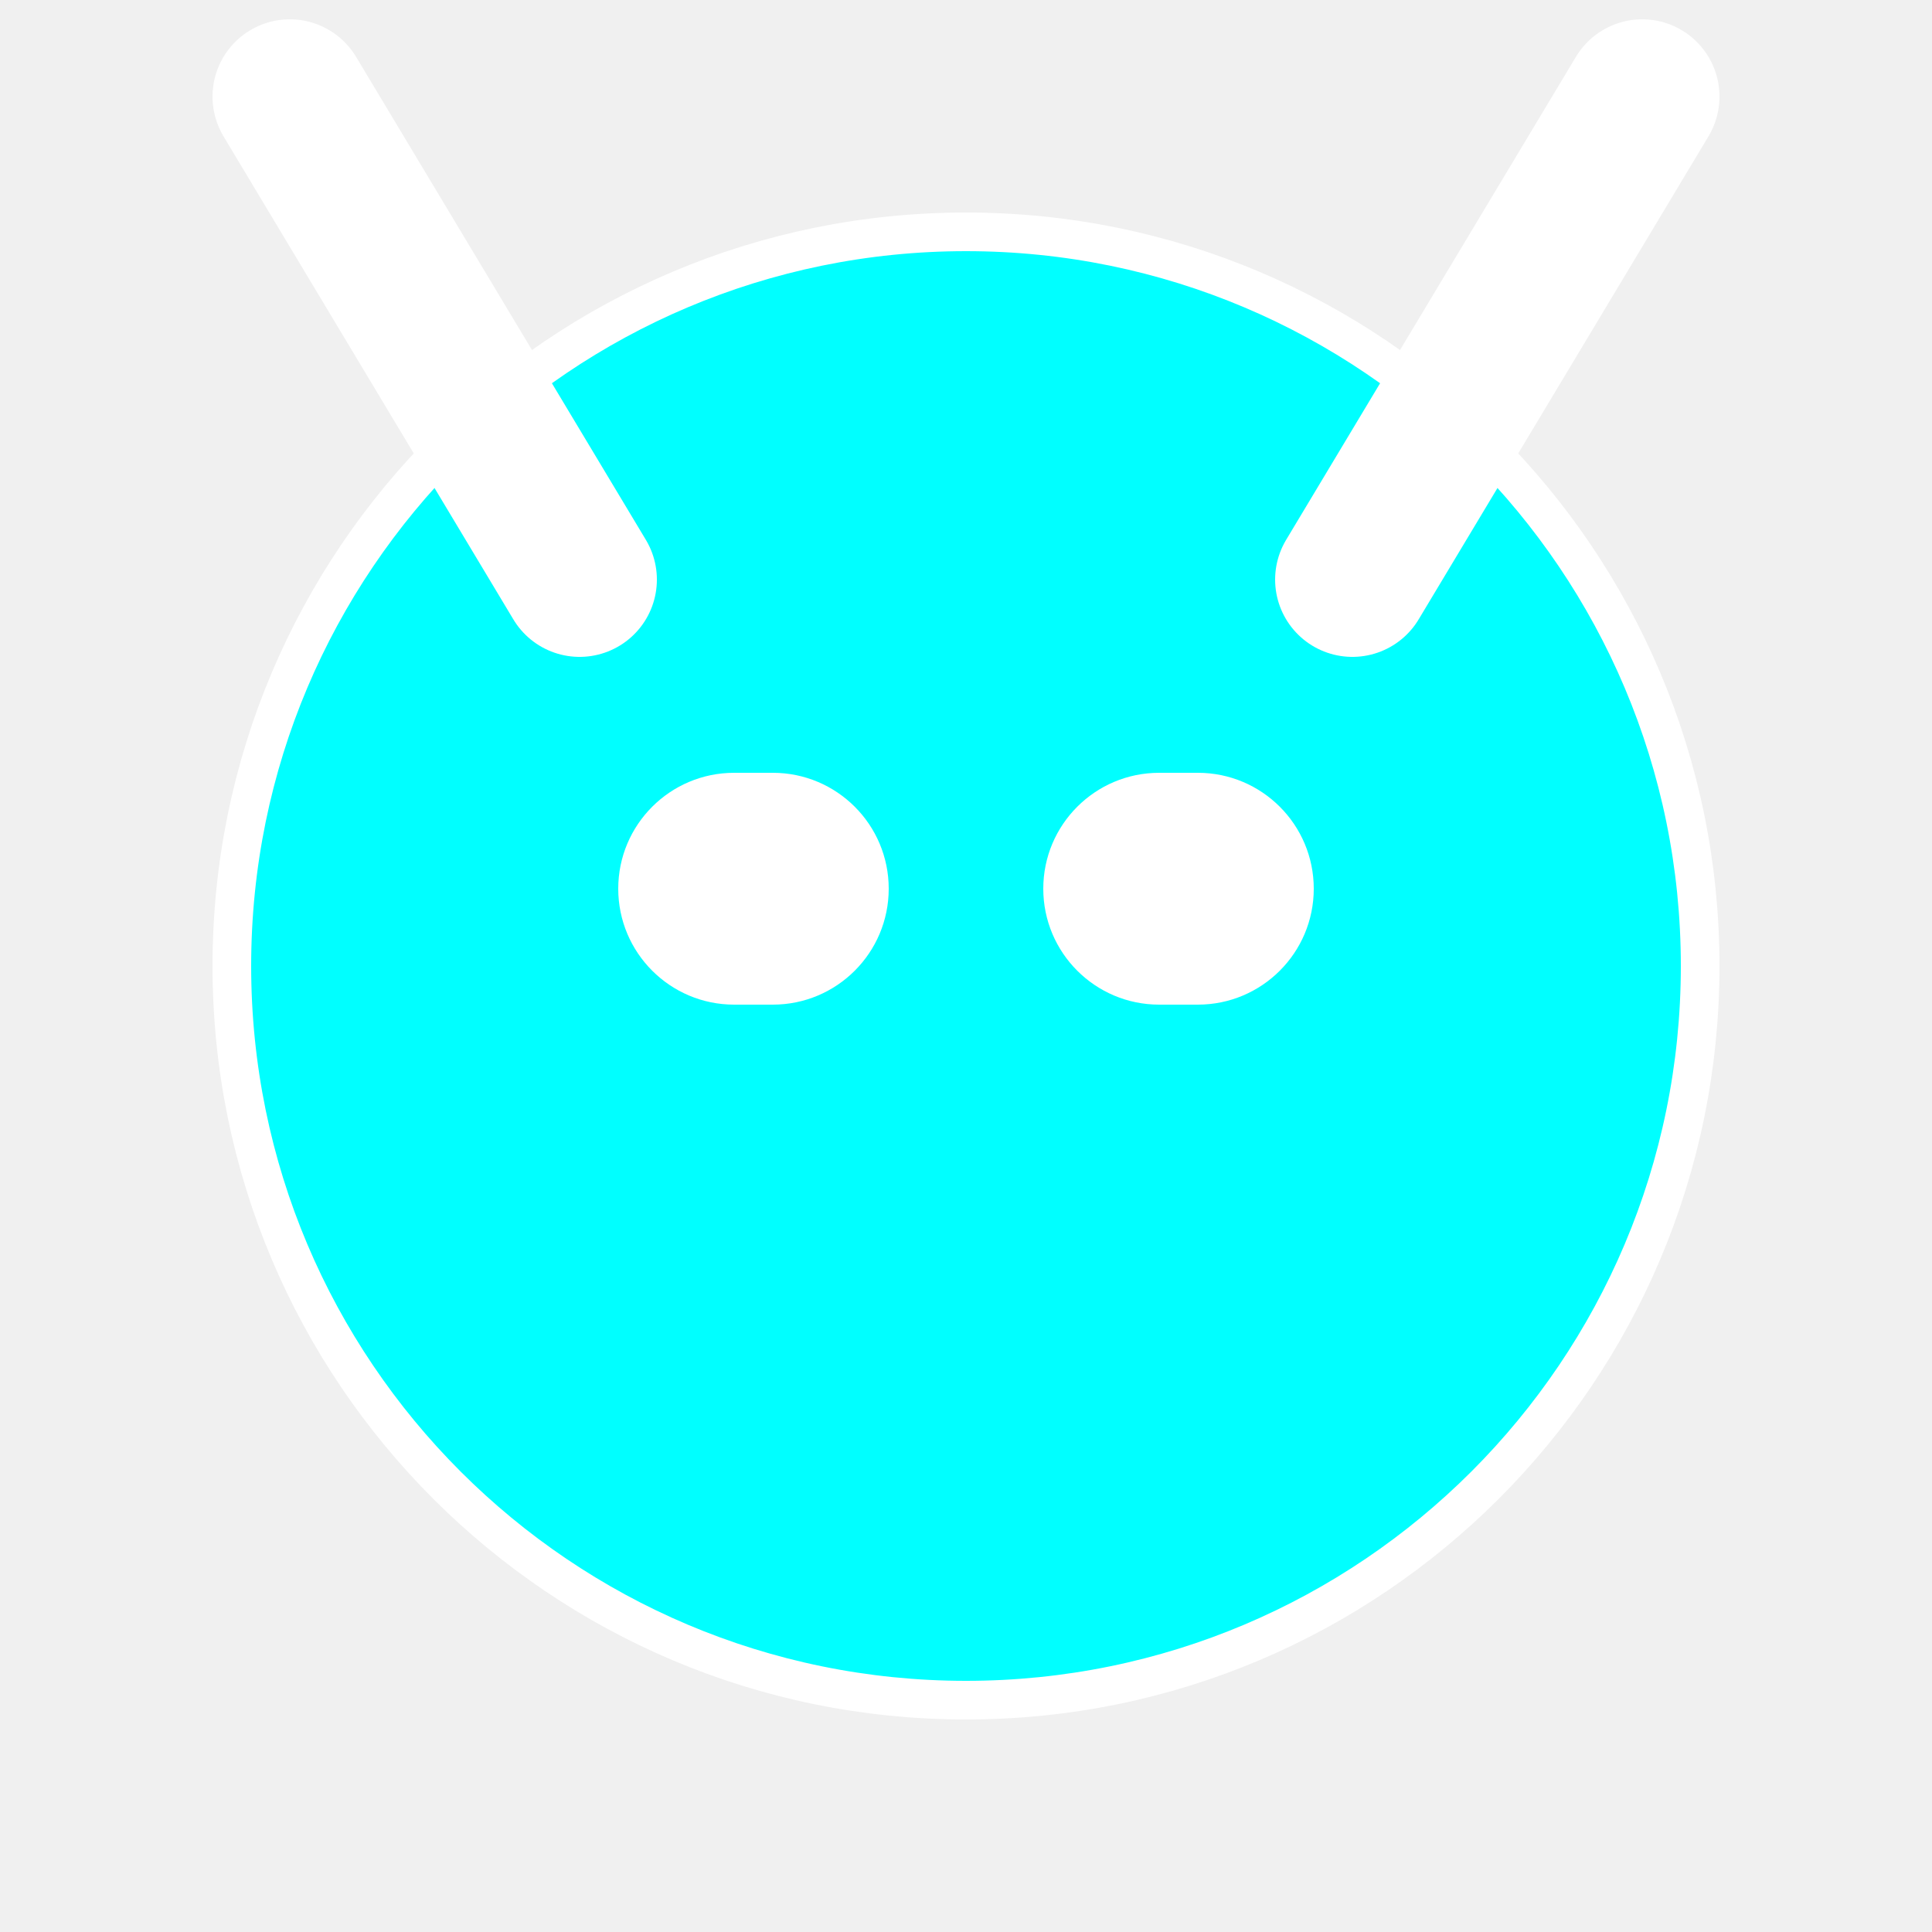
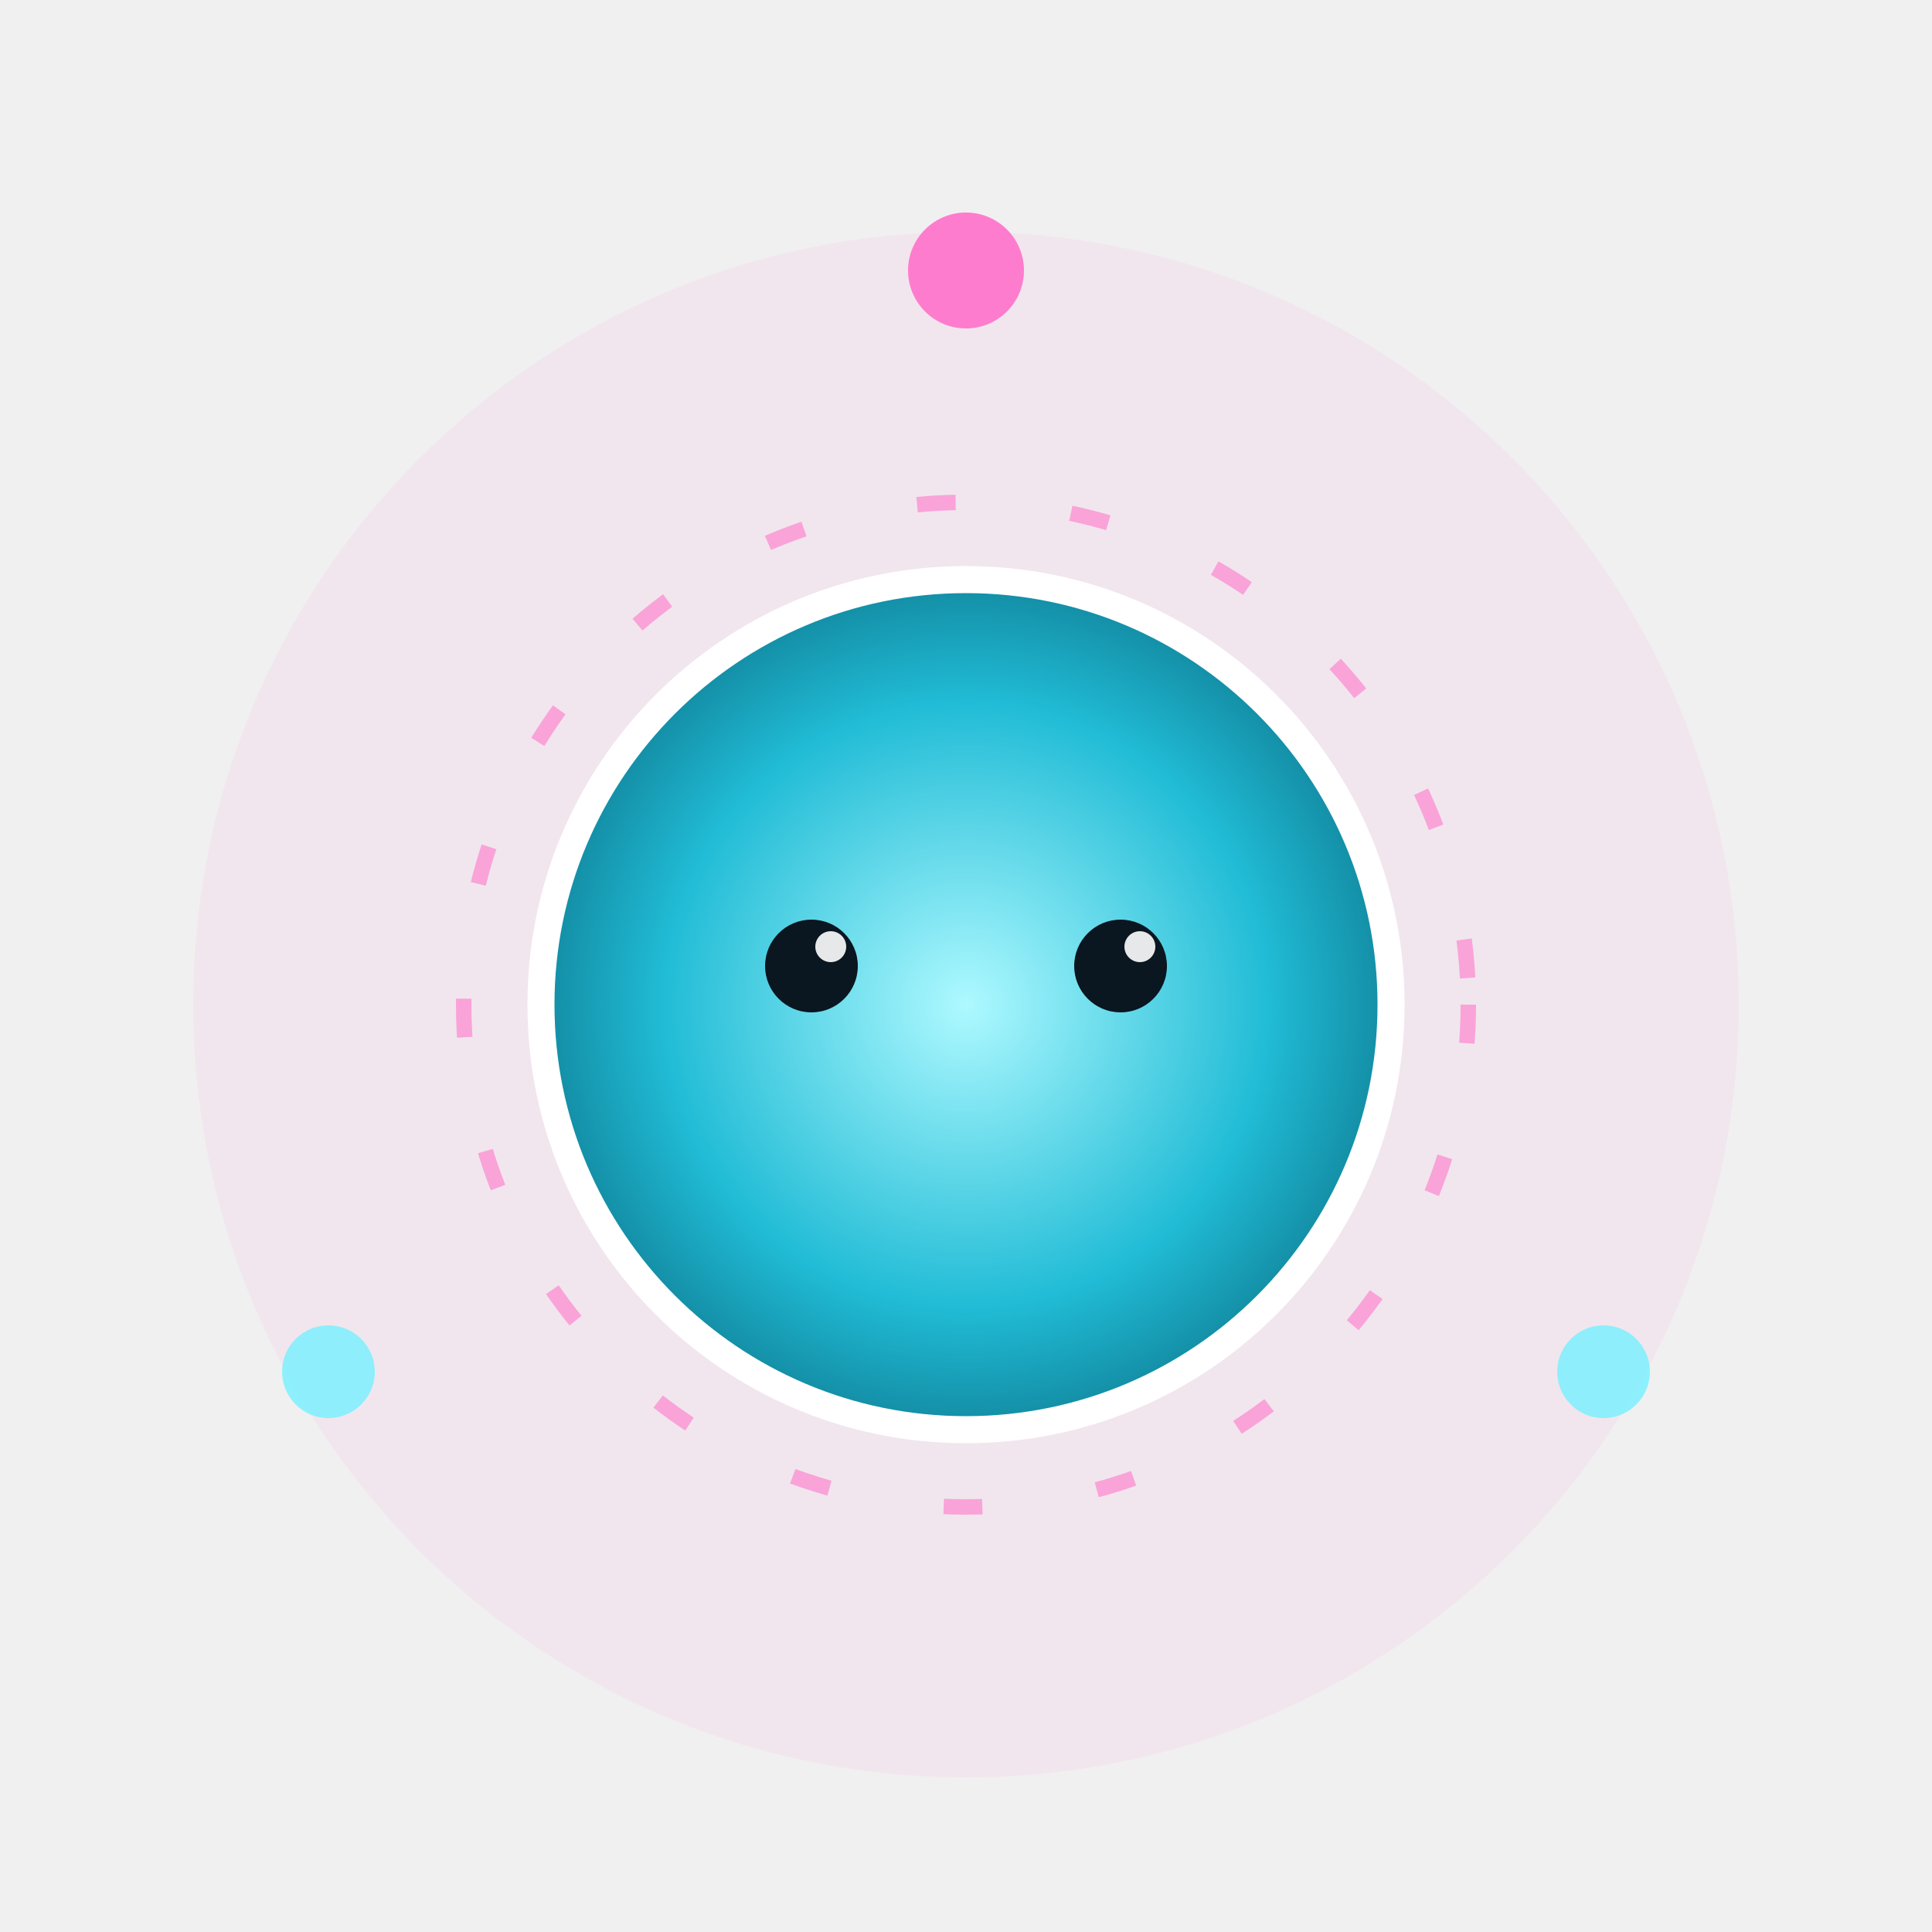
<svg xmlns="http://www.w3.org/2000/svg" width="42" height="42" viewBox="0 0 100 100">
  <defs>
-     <radialGradient id="nodeGlow" cx="50%" cy="50%" r="50%">
-       <stop offset="0%" style="stop-color:#fff" />
-       <stop offset="100%" style="stop-color:#00ffff;stop-opacity:0" />
+     <radialGradient id="sCore" cx="50%" cy="50%" r="55%">
+       <stop offset="0%" stop-color="#aef9ff" />
+       <stop offset="65%" stop-color="#21bcd6" />
+       <stop offset="100%" stop-color="#0e7c93" />
    </radialGradient>
  </defs>
-   <circle cx="50" cy="50" r="1.5" fill="#fff">
-     <animateTransform attributeName="transform" type="rotate" from="0 50 50" to="360 50 50" dur="1s" repeatCount="indefinite" />
-     <animate attributeName="cx" values="5;95;5" dur="1s" repeatCount="indefinite" />
+   <circle cx="50" cy="52" r="40" fill="#ff77cc" opacity="0.08" />
+   <g>
+     <animateTransform attributeName="transform" type="rotate" from="0 50 52" to="360 50 52" dur="6s" repeatCount="indefinite" />
+     <circle cx="50" cy="14" r="3" fill="#ff77cc" opacity="0.95" />
+     <circle cx="83" cy="71" r="2.4" fill="#7df0ff" opacity="0.85" />
+     <circle cx="17" cy="71" r="2.4" fill="#7df0ff" opacity="0.85" />
+   </g>
+   <circle cx="50" cy="52" r="22" fill="url(#sCore)" stroke="#ffffff" stroke-width="1.4">
+     <animate attributeName="r" values="22;24;22" dur="4s" repeatCount="indefinite" />
  </circle>
-   <circle cx="50" cy="50" r="2" fill="#00ffff">
-     <animateTransform attributeName="transform" type="rotate" from="360 50 50" to="0 50 50" dur="1.5s" repeatCount="indefinite" />
-     <animate attributeName="cy" values="5;95;5" dur="1.5s" repeatCount="indefinite" />
-   </circle>
-   <circle cx="50" cy="50" r="38" fill="#00ffff" stroke="#fff" stroke-width="2">
-     <animate attributeName="r" values="36;40;36" dur="0.5s" repeatCount="indefinite" />
-   </circle>
-   <g stroke="#fff" stroke-width="8" stroke-linecap="round">
-     <path d="M30 30 L15 5">
-       <animateTransform attributeName="transform" type="rotate" from="-10 30 30" to="20 30 30" dur="0.2s" repeatCount="indefinite" additive="sum" />
-     </path>
-     <path d="M70 30 L85 5">
-       <animateTransform attributeName="transform" type="rotate" from="10 70 30" to="-20 70 30" dur="0.2s" repeatCount="indefinite" additive="sum" />
-     </path>
-   </g>
-   <rect x="32" y="40" width="14" height="12" rx="6" fill="#fff">
-     <animate attributeName="height" values="12;1;12" dur="2s" repeatCount="indefinite" />
-   </rect>
-   <rect x="54" y="40" width="14" height="12" rx="6" fill="#fff">
-     <animate attributeName="height" values="12;1;12" dur="2s" repeatCount="indefinite" />
-   </rect>
+   <circle cx="50" cy="52" r="26" fill="none" stroke="#ff77cc" stroke-width="0.8" stroke-dasharray="2 6" opacity="0.6" />
+   <circle cx="42" cy="50" r="2.4" fill="#0a1620" />
+   <circle cx="58" cy="50" r="2.4" fill="#0a1620" />
+   <circle cx="43" cy="49" r="0.8" fill="#ffffff" opacity="0.9" />
+   <circle cx="59" cy="49" r="0.8" fill="#ffffff" opacity="0.9" />
</svg>
